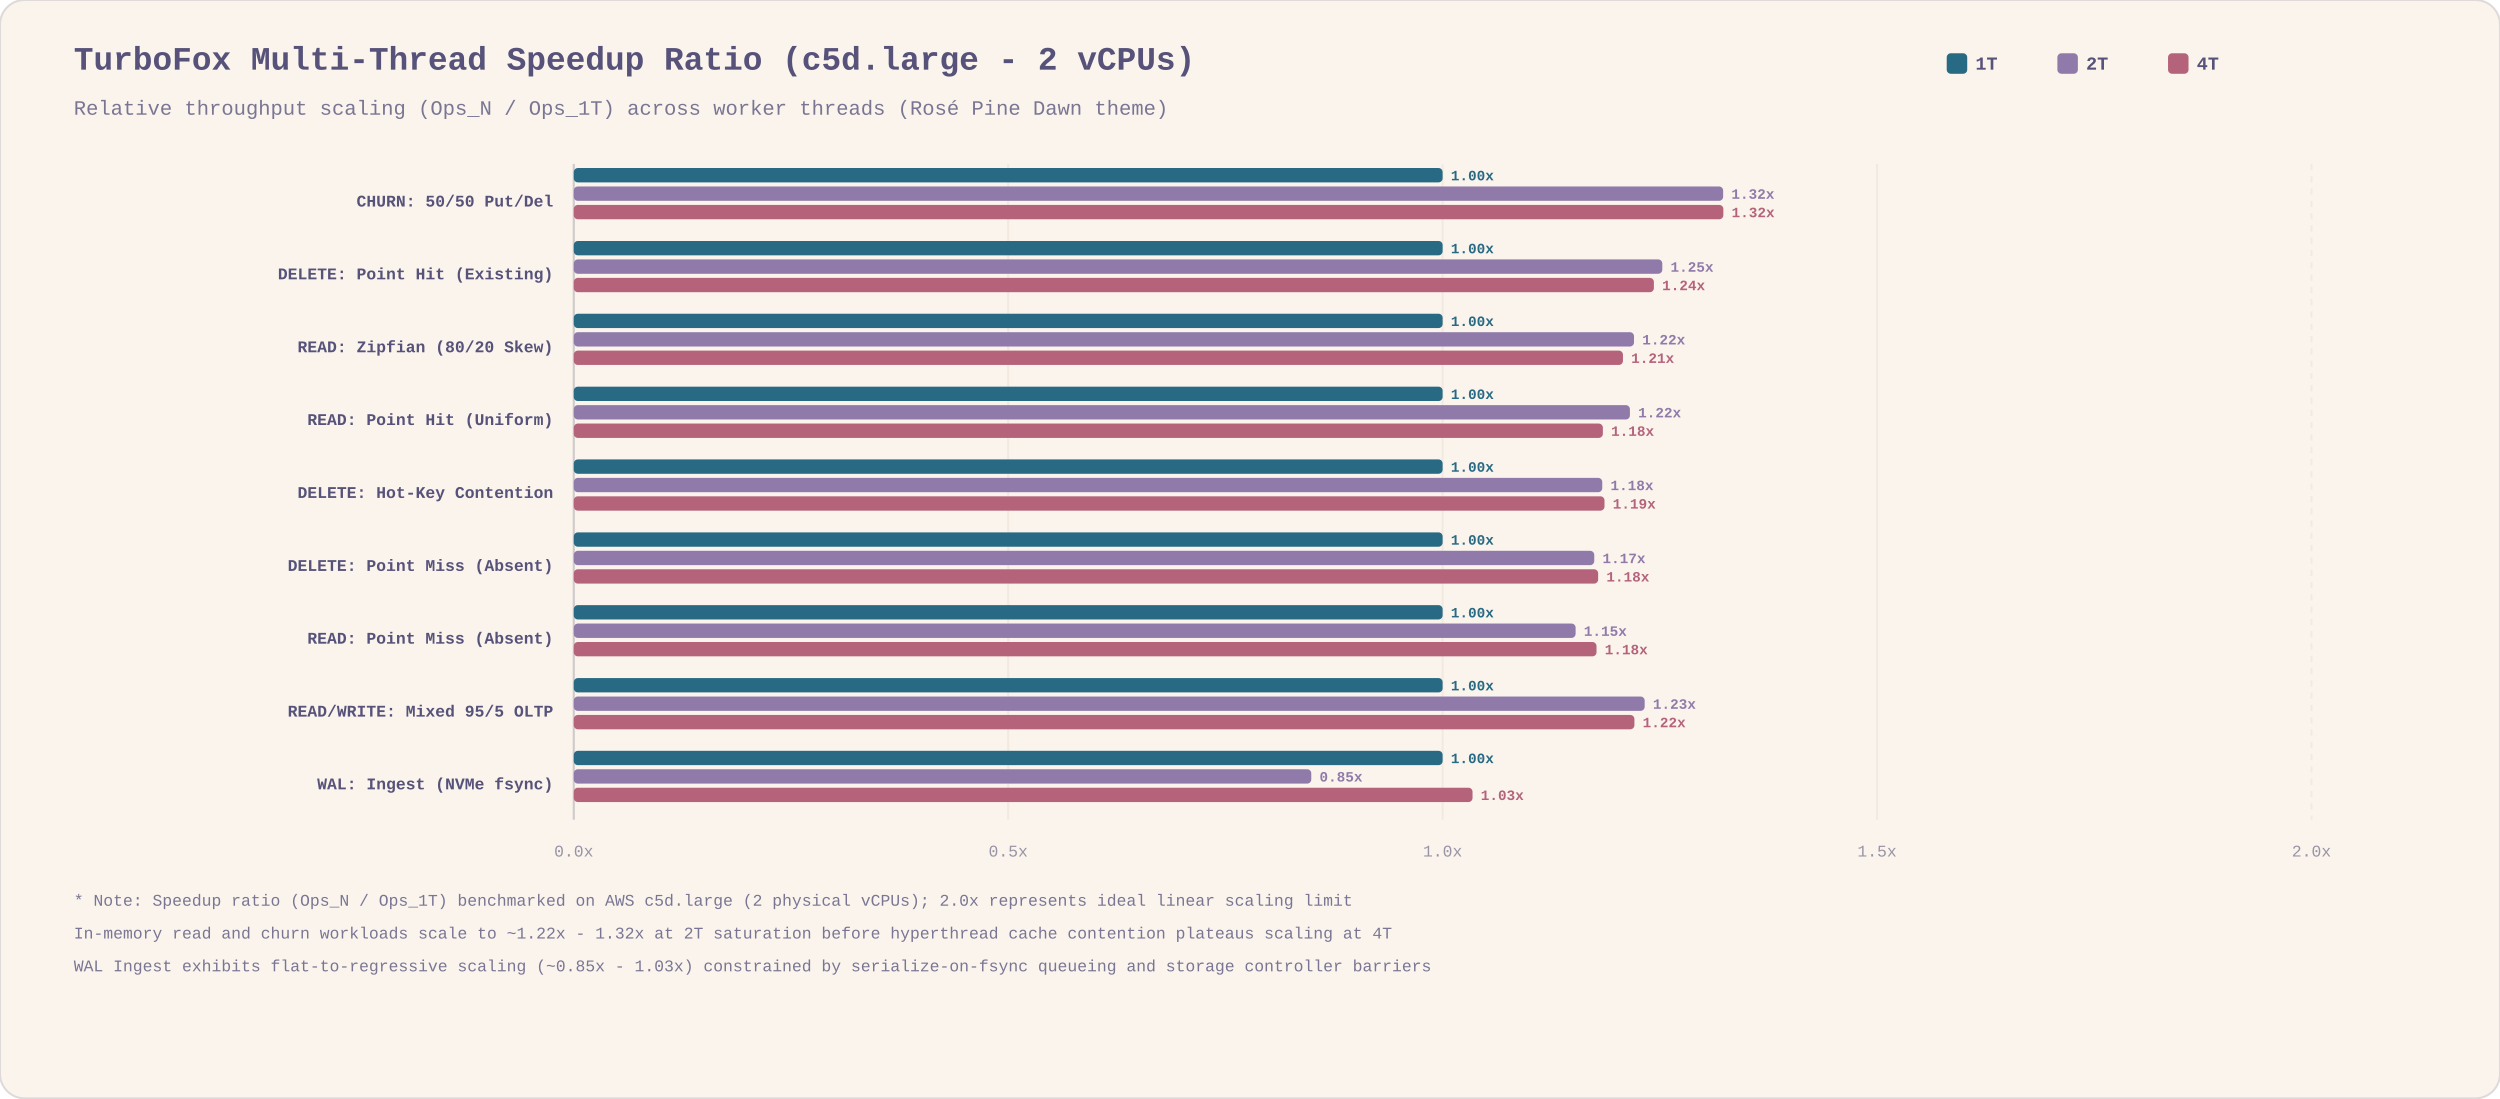
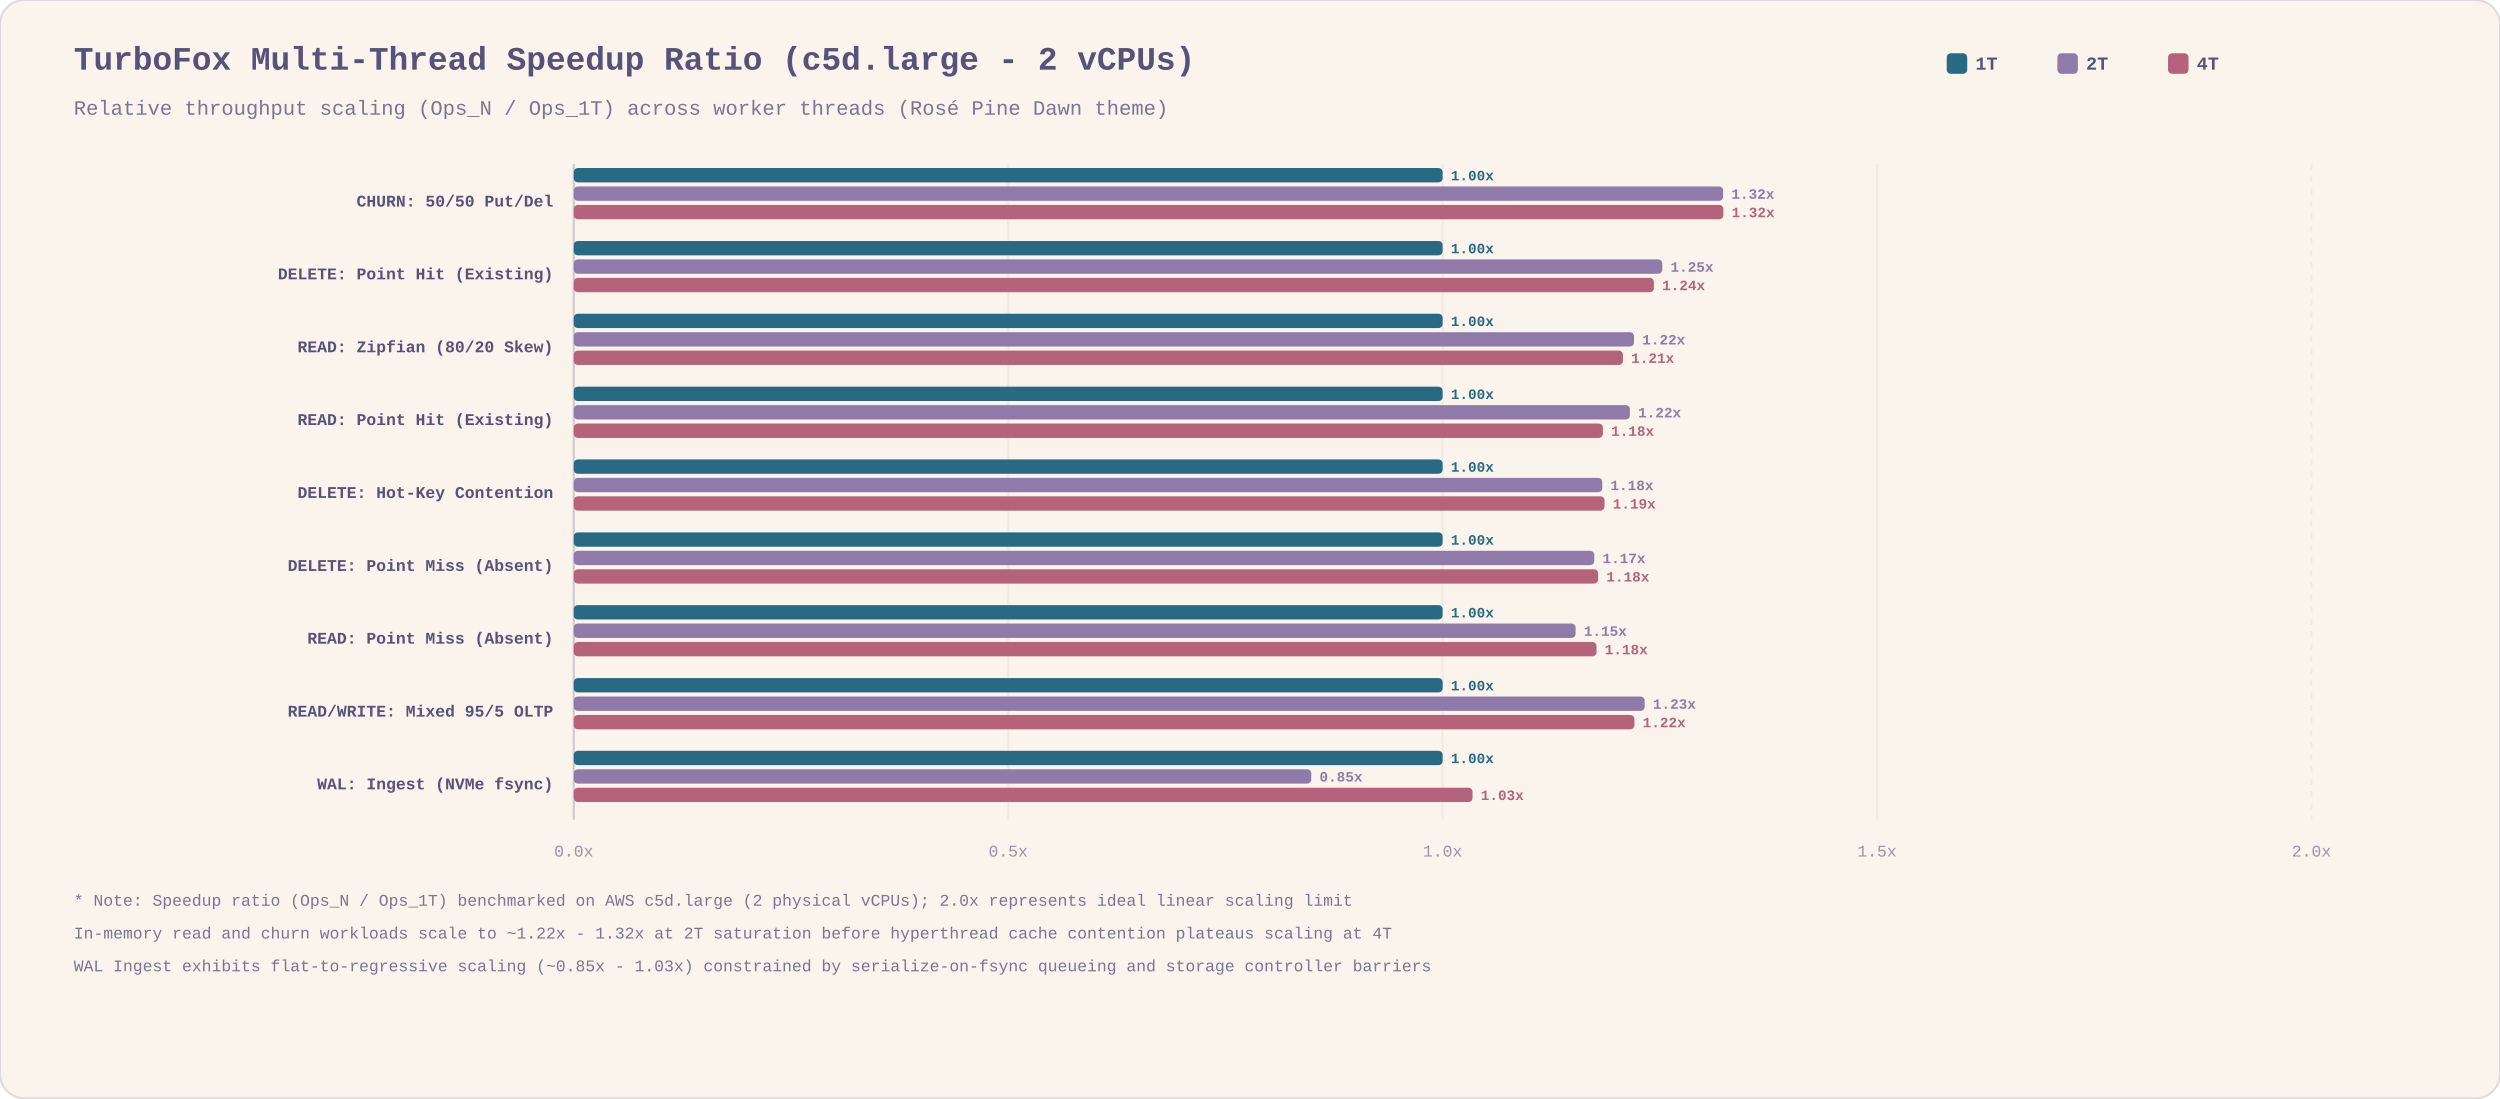
<svg xmlns="http://www.w3.org/2000/svg" viewBox="0 0 1220 536" width="1220" height="536" style="background:#faf4ed; font-family:ui-monospace,'SF Mono',Menlo,Monaco,Consolas,'Liberation Mono',monospace;">
  <rect width="1220" height="536" rx="12" fill="#faf4ed" stroke="#dfdad9" stroke-width="1" />
  <text x="36" y="34" fill="#575279" font-size="16" font-weight="bold">TurboFox Multi-Thread Speedup Ratio (c5d.large - 2 vCPUs)</text>
  <text x="36" y="56" fill="#797593" font-size="10">Relative throughput scaling (Ops_N / Ops_1T) across worker threads (Rosé Pine Dawn theme)</text>
  <rect x="950" y="26" width="10" height="10" rx="2" fill="#286983" />
  <text x="964" y="34" fill="#575279" font-size="9" font-weight="bold">1T</text>
  <rect x="1004" y="26" width="10" height="10" rx="2" fill="#907aa9" />
  <text x="1018" y="34" fill="#575279" font-size="9" font-weight="bold">2T</text>
  <rect x="1058" y="26" width="10" height="10" rx="2" fill="#b4637a" />
  <text x="1072" y="34" fill="#575279" font-size="9" font-weight="bold">4T</text>
  <line x1="280.0" y1="80" x2="280.0" y2="400" stroke="#f2e9e1" stroke-width="1" />
  <text x="280.0" y="418" fill="#9893a5" font-size="8" text-anchor="middle">0.0x</text>
  <line x1="492.0" y1="80" x2="492.0" y2="400" stroke="#f2e9e1" stroke-width="1" />
  <text x="492.0" y="418" fill="#9893a5" font-size="8" text-anchor="middle">0.5x</text>
  <line x1="704.0" y1="80" x2="704.0" y2="400" stroke="#f2e9e1" stroke-width="1" />
  <text x="704.0" y="418" fill="#9893a5" font-size="8" text-anchor="middle">1.0x</text>
  <line x1="916.0" y1="80" x2="916.0" y2="400" stroke="#f2e9e1" stroke-width="1" />
  <text x="916.0" y="418" fill="#9893a5" font-size="8" text-anchor="middle">1.5x</text>
  <line x1="1128.0" y1="80" x2="1128.0" y2="400" stroke="#f2e9e1" stroke-width="1" stroke-dasharray="3,3" />
  <text x="1128.0" y="418" fill="#9893a5" font-size="8" text-anchor="middle">2.0x</text>
  <line x1="280" y1="80" x2="280" y2="400" stroke="#cecacd" stroke-width="1" />
  <text x="270" y="100.8" fill="#575279" font-size="8" font-weight="bold" text-anchor="end">CHURN: 50/50 Put/Del</text>
  <rect x="280" y="82.0" width="424.0" height="7" rx="2" fill="#286983" />
  <text x="708.0" y="88.0" fill="#286983" font-size="7" font-weight="bold">1.00x</text>
  <rect x="280" y="91.0" width="560.9" height="7" rx="2" fill="#907aa9" />
  <text x="844.9" y="97.0" fill="#907aa9" font-size="7" font-weight="bold">1.32x</text>
  <rect x="280" y="100.0" width="561.0" height="7" rx="2" fill="#b4637a" />
  <text x="845.0" y="106.0" fill="#b4637a" font-size="7" font-weight="bold">1.32x</text>
  <text x="270" y="136.3" fill="#575279" font-size="8" font-weight="bold" text-anchor="end">DELETE: Point Hit (Existing)</text>
  <rect x="280" y="117.6" width="424.0" height="7" rx="2" fill="#286983" />
  <text x="708.0" y="123.6" fill="#286983" font-size="7" font-weight="bold">1.00x</text>
  <rect x="280" y="126.6" width="531.2" height="7" rx="2" fill="#907aa9" />
  <text x="815.2" y="132.6" fill="#907aa9" font-size="7" font-weight="bold">1.25x</text>
  <rect x="280" y="135.6" width="527.1" height="7" rx="2" fill="#b4637a" />
  <text x="811.1" y="141.6" fill="#b4637a" font-size="7" font-weight="bold">1.24x</text>
  <text x="270" y="171.9" fill="#575279" font-size="8" font-weight="bold" text-anchor="end">READ: Zipfian (80/20 Skew)</text>
  <rect x="280" y="153.1" width="424.0" height="7" rx="2" fill="#286983" />
  <text x="708.0" y="159.1" fill="#286983" font-size="7" font-weight="bold">1.00x</text>
  <rect x="280" y="162.1" width="517.4" height="7" rx="2" fill="#907aa9" />
  <text x="801.4" y="168.1" fill="#907aa9" font-size="7" font-weight="bold">1.22x</text>
  <rect x="280" y="171.1" width="512.0" height="7" rx="2" fill="#b4637a" />
  <text x="796.0" y="177.1" fill="#b4637a" font-size="7" font-weight="bold">1.21x</text>
-   <text x="270" y="207.4" fill="#575279" font-size="8" font-weight="bold" text-anchor="end">READ: Point Hit (Uniform)</text>
+   <text x="270" y="207.4" fill="#575279" font-size="8" font-weight="bold" text-anchor="end">READ: Point Hit (Existing)</text>
  <rect x="280" y="188.7" width="424.0" height="7" rx="2" fill="#286983" />
  <text x="708.0" y="194.7" fill="#286983" font-size="7" font-weight="bold">1.00x</text>
  <rect x="280" y="197.7" width="515.4" height="7" rx="2" fill="#907aa9" />
  <text x="799.4" y="203.7" fill="#907aa9" font-size="7" font-weight="bold">1.22x</text>
  <rect x="280" y="206.7" width="502.2" height="7" rx="2" fill="#b4637a" />
  <text x="786.2" y="212.7" fill="#b4637a" font-size="7" font-weight="bold">1.18x</text>
  <text x="270" y="243.0" fill="#575279" font-size="8" font-weight="bold" text-anchor="end">DELETE: Hot-Key Contention</text>
  <rect x="280" y="224.2" width="424.0" height="7" rx="2" fill="#286983" />
  <text x="708.0" y="230.2" fill="#286983" font-size="7" font-weight="bold">1.00x</text>
  <rect x="280" y="233.2" width="501.9" height="7" rx="2" fill="#907aa9" />
  <text x="785.9" y="239.2" fill="#907aa9" font-size="7" font-weight="bold">1.18x</text>
  <rect x="280" y="242.2" width="503.0" height="7" rx="2" fill="#b4637a" />
  <text x="787.0" y="248.2" fill="#b4637a" font-size="7" font-weight="bold">1.19x</text>
  <text x="270" y="278.6" fill="#575279" font-size="8" font-weight="bold" text-anchor="end">DELETE: Point Miss (Absent)</text>
  <rect x="280" y="259.8" width="424.0" height="7" rx="2" fill="#286983" />
  <text x="708.0" y="265.8" fill="#286983" font-size="7" font-weight="bold">1.00x</text>
  <rect x="280" y="268.8" width="498.0" height="7" rx="2" fill="#907aa9" />
  <text x="782.0" y="274.8" fill="#907aa9" font-size="7" font-weight="bold">1.17x</text>
  <rect x="280" y="277.8" width="499.9" height="7" rx="2" fill="#b4637a" />
  <text x="783.9" y="283.8" fill="#b4637a" font-size="7" font-weight="bold">1.18x</text>
  <text x="270" y="314.1" fill="#575279" font-size="8" font-weight="bold" text-anchor="end">READ: Point Miss (Absent)</text>
  <rect x="280" y="295.3" width="424.0" height="7" rx="2" fill="#286983" />
  <text x="708.0" y="301.3" fill="#286983" font-size="7" font-weight="bold">1.00x</text>
  <rect x="280" y="304.3" width="488.9" height="7" rx="2" fill="#907aa9" />
  <text x="772.9" y="310.3" fill="#907aa9" font-size="7" font-weight="bold">1.15x</text>
  <rect x="280" y="313.3" width="499.1" height="7" rx="2" fill="#b4637a" />
  <text x="783.1" y="319.3" fill="#b4637a" font-size="7" font-weight="bold">1.18x</text>
  <text x="270" y="349.7" fill="#575279" font-size="8" font-weight="bold" text-anchor="end">READ/WRITE: Mixed 95/5 OLTP</text>
  <rect x="280" y="330.9" width="424.0" height="7" rx="2" fill="#286983" />
  <text x="708.0" y="336.9" fill="#286983" font-size="7" font-weight="bold">1.00x</text>
  <rect x="280" y="339.9" width="522.6" height="7" rx="2" fill="#907aa9" />
  <text x="806.6" y="345.9" fill="#907aa9" font-size="7" font-weight="bold">1.23x</text>
  <rect x="280" y="348.9" width="517.6" height="7" rx="2" fill="#b4637a" />
  <text x="801.6" y="354.9" fill="#b4637a" font-size="7" font-weight="bold">1.22x</text>
  <text x="270" y="385.2" fill="#575279" font-size="8" font-weight="bold" text-anchor="end">WAL: Ingest (NVMe fsync)</text>
  <rect x="280" y="366.4" width="424.0" height="7" rx="2" fill="#286983" />
  <text x="708.0" y="372.4" fill="#286983" font-size="7" font-weight="bold">1.00x</text>
  <rect x="280" y="375.4" width="359.9" height="7" rx="2" fill="#907aa9" />
  <text x="643.9" y="381.4" fill="#907aa9" font-size="7" font-weight="bold">0.85x</text>
  <rect x="280" y="384.4" width="438.6" height="7" rx="2" fill="#b4637a" />
  <text x="722.6" y="390.4" fill="#b4637a" font-size="7" font-weight="bold">1.03x</text>
  <text x="36" y="442" fill="#797593" font-size="8">* Note: Speedup ratio (Ops_N / Ops_1T) benchmarked on AWS c5d.large (2 physical vCPUs); 2.0x represents ideal linear scaling limit</text>
  <text x="36" y="458" fill="#797593" font-size="8">  In-memory read and churn workloads scale to ~1.22x - 1.32x at 2T saturation before hyperthread cache contention plateaus scaling at 4T</text>
  <text x="36" y="474" fill="#797593" font-size="8">  WAL Ingest exhibits flat-to-regressive scaling (~0.85x - 1.03x) constrained by serialize-on-fsync queueing and storage controller barriers</text>
</svg>
